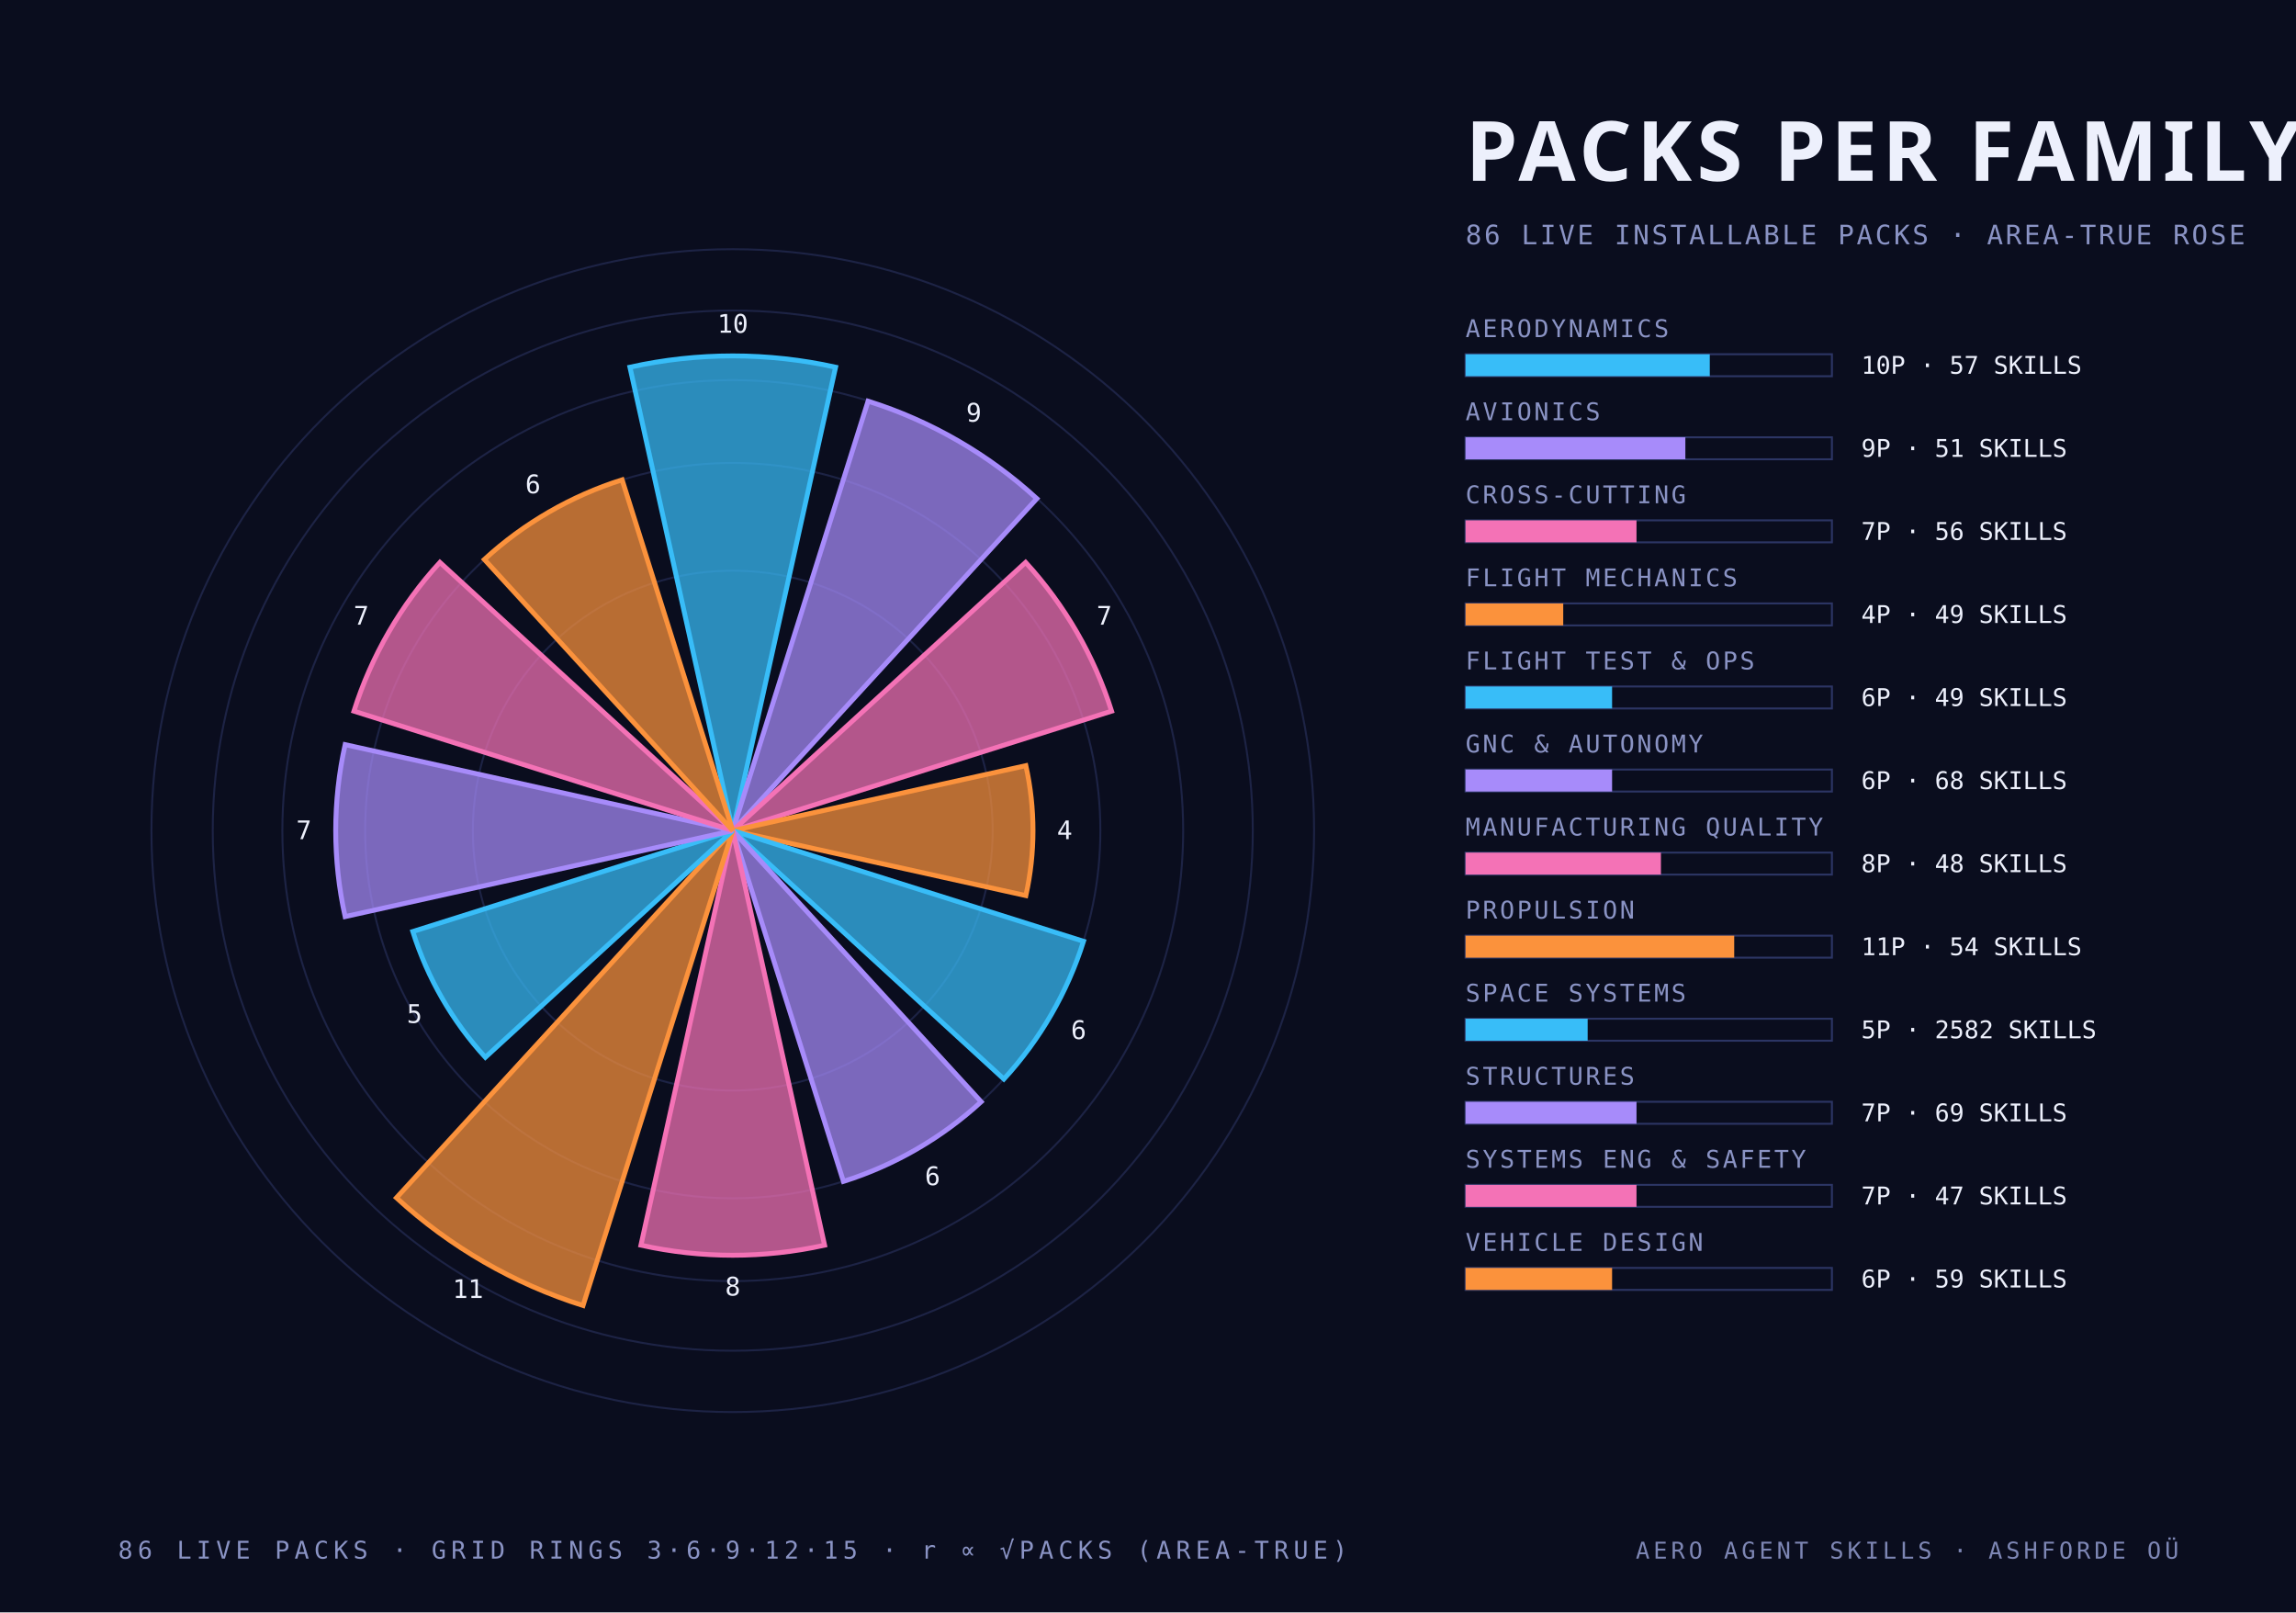
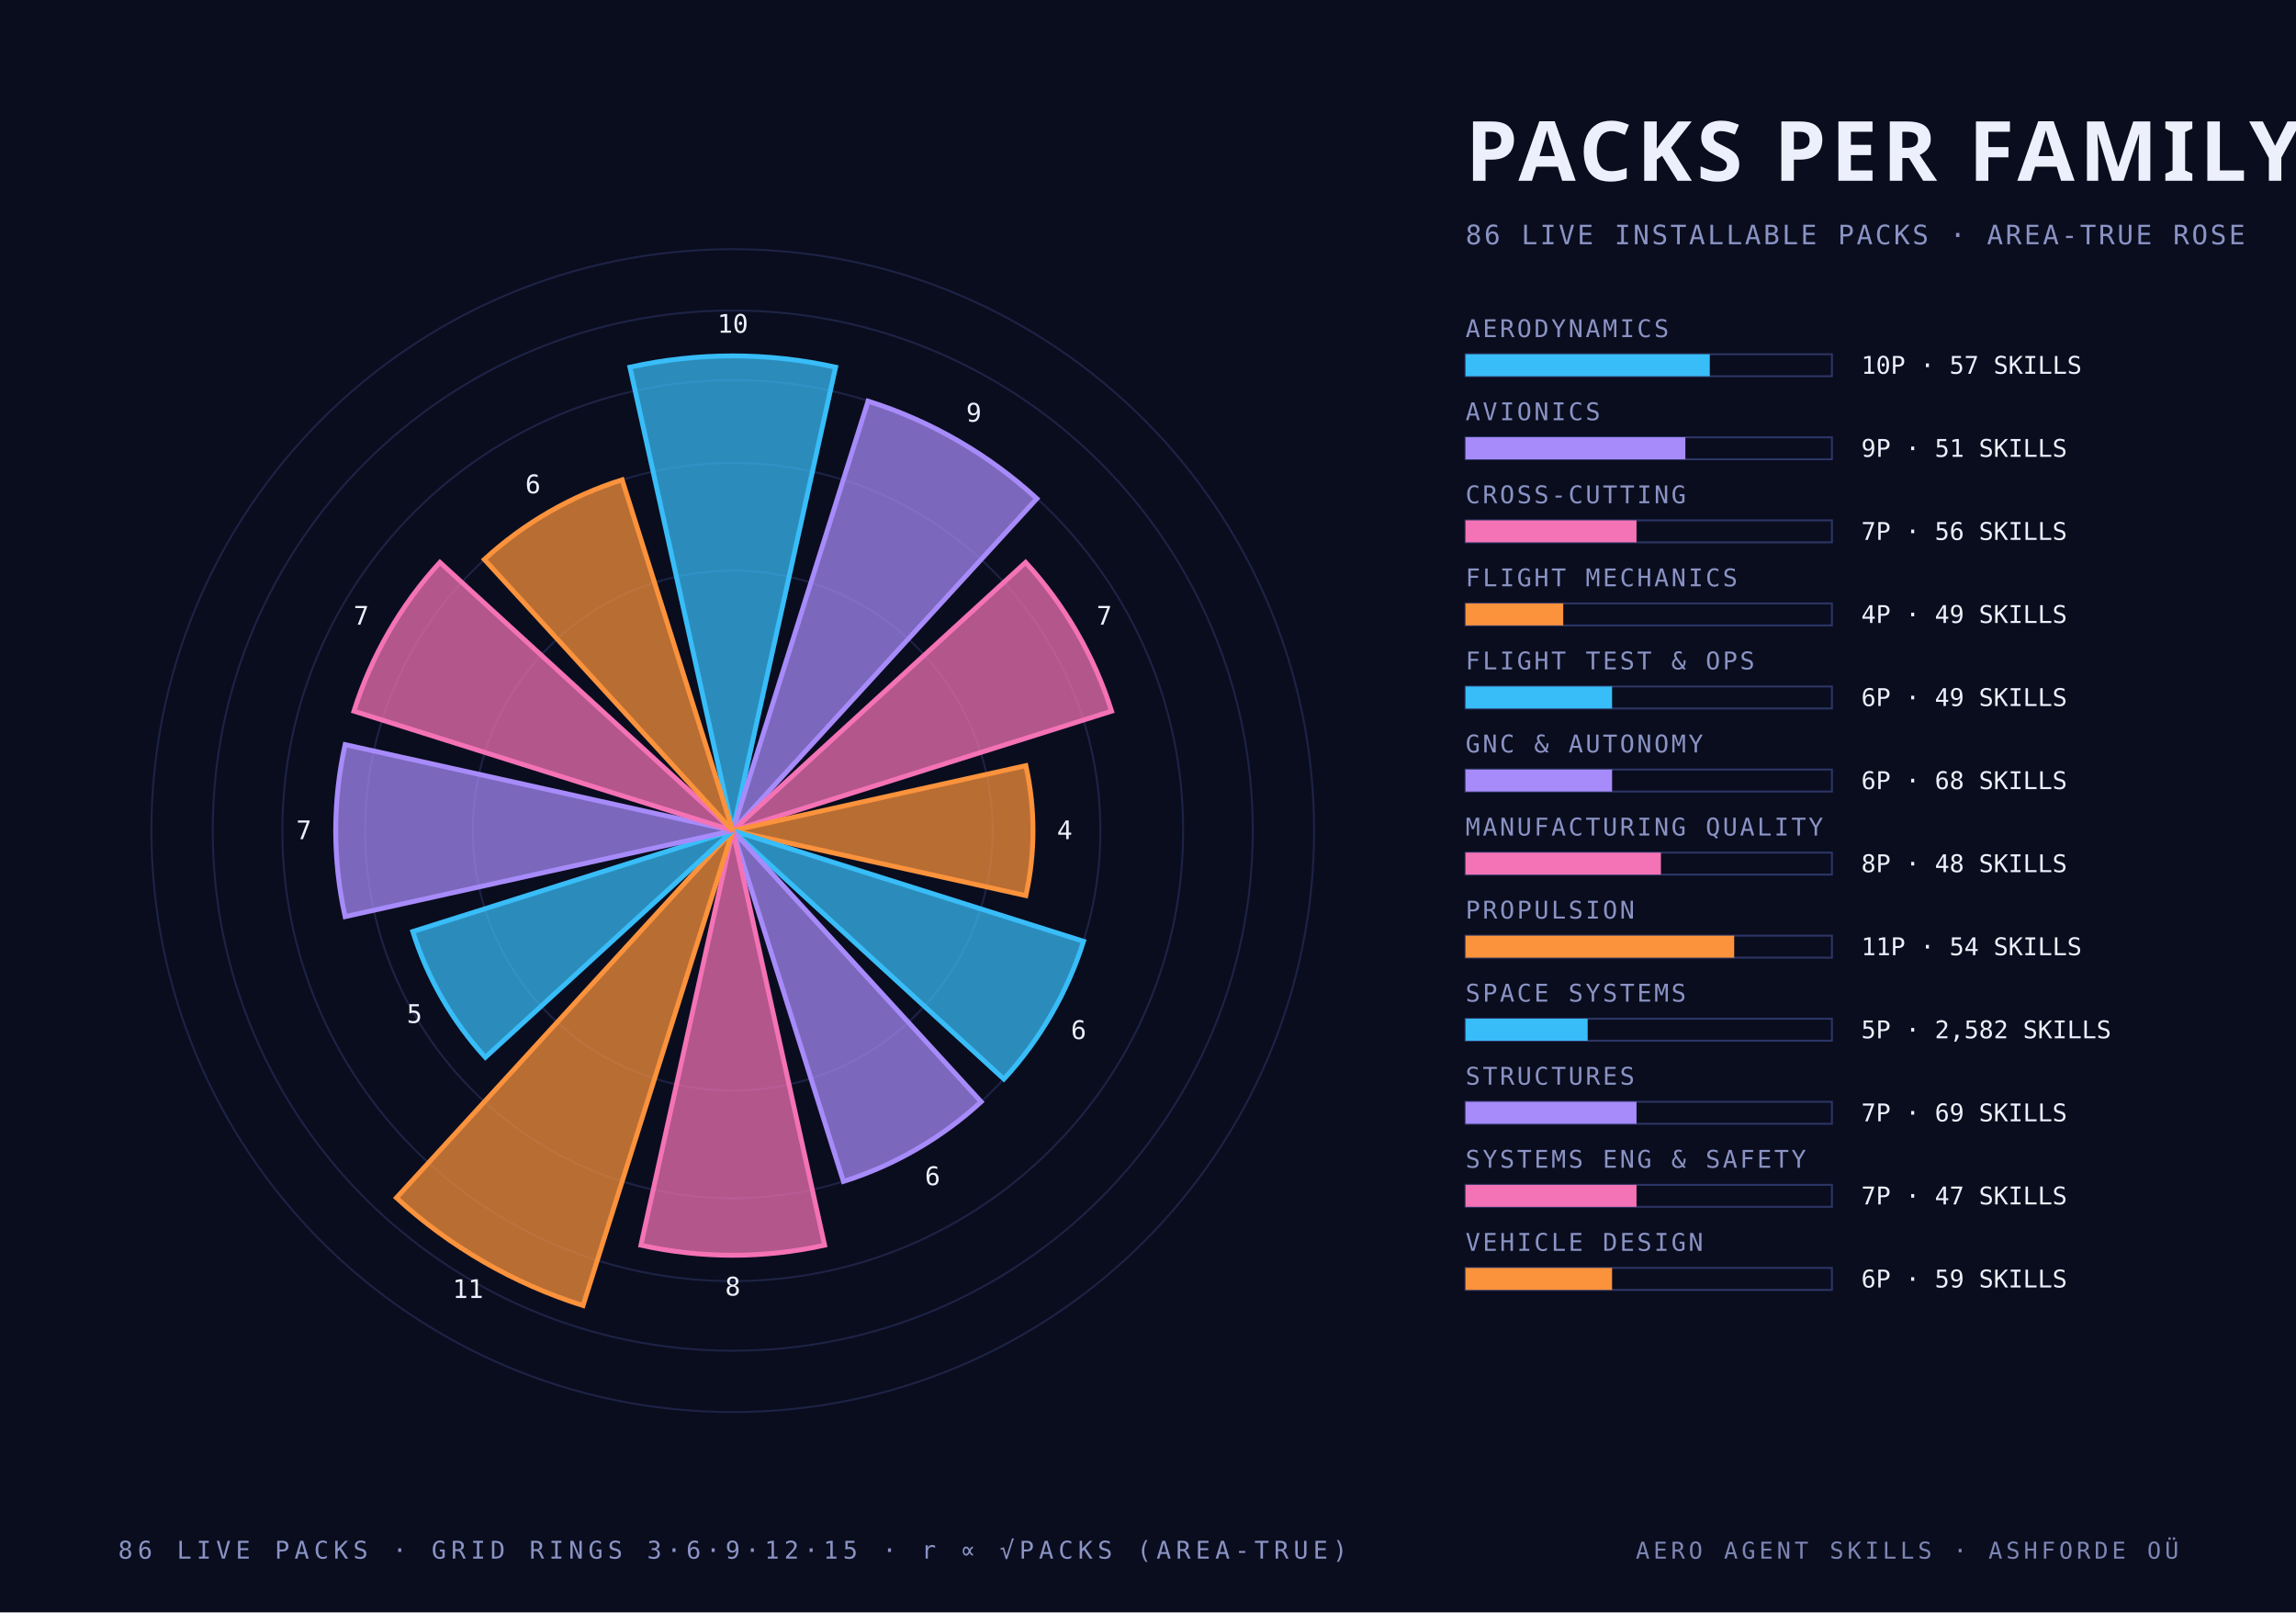
<svg xmlns="http://www.w3.org/2000/svg" width="940" height="660" viewBox="0 0 940 660">
  <style>
    .mono { font-family: "JetBrains Mono", "IBM Plex Mono", "Menlo", monospace; }
    .cond { font-family: "Barlow Condensed", "DIN Condensed", "Arial Narrow", sans-serif; font-weight: 700; text-transform: uppercase; }
    .serif { font-family: "Instrument Serif", Georgia, serif; font-style: italic; }
  </style>
  <rect width="940" height="660" fill="#0a0d1e" />
  <circle cx="300" cy="340" r="106.4" fill="none" stroke="#2c3564" stroke-width="0.8" stroke-opacity="0.55" />
  <circle cx="300" cy="340" r="150.5" fill="none" stroke="#2c3564" stroke-width="0.8" stroke-opacity="0.55" />
  <circle cx="300" cy="340" r="184.4" fill="none" stroke="#2c3564" stroke-width="0.8" stroke-opacity="0.55" />
  <circle cx="300" cy="340" r="212.9" fill="none" stroke="#2c3564" stroke-width="0.8" stroke-opacity="0.55" />
  <circle cx="300" cy="340" r="238.0" fill="none" stroke="#2c3564" stroke-width="0.8" stroke-opacity="0.55" />
  <path d="M 300 340 L 257.9 150.3 A 194.3 194.3 0 0 1 342.1 150.3 Z" fill="#38bdf8" fill-opacity="0.72" stroke="#38bdf8" stroke-width="2" />
  <text class="mono" x="300.0" y="136.2" text-anchor="middle" font-size="10.5" fill="#edf0fc">10</text>
  <path d="M 300 340 L 355.4 164.2 A 184.4 184.4 0 0 1 424.5 204.1 Z" fill="#a78bfa" fill-opacity="0.72" stroke="#a78bfa" stroke-width="2" />
  <text class="mono" x="398.7" y="172.6" text-anchor="middle" font-size="10.5" fill="#edf0fc">9</text>
  <path d="M 300 340 L 419.9 230.2 A 162.6 162.6 0 0 1 455.1 291.1 Z" fill="#f472b6" fill-opacity="0.72" stroke="#f472b6" stroke-width="2" />
  <text class="mono" x="452.1" y="255.7" text-anchor="middle" font-size="10.5" fill="#edf0fc">7</text>
  <path d="M 300 340 L 420.0 313.4 A 122.9 122.9 0 0 1 420.0 366.6 Z" fill="#fb923c" fill-opacity="0.72" stroke="#fb923c" stroke-width="2" />
  <text class="mono" x="435.9" y="343.5" text-anchor="middle" font-size="10.5" fill="#edf0fc">4</text>
  <path d="M 300 340 L 443.6 385.3 A 150.5 150.5 0 0 1 411.0 441.7 Z" fill="#38bdf8" fill-opacity="0.72" stroke="#38bdf8" stroke-width="2" />
  <text class="mono" x="441.6" y="425.3" text-anchor="middle" font-size="10.5" fill="#edf0fc">6</text>
  <path d="M 300 340 L 401.7 451.0 A 150.5 150.5 0 0 1 345.3 483.6 Z" fill="#a78bfa" fill-opacity="0.72" stroke="#a78bfa" stroke-width="2" />
  <text class="mono" x="381.8" y="485.1" text-anchor="middle" font-size="10.5" fill="#edf0fc">6</text>
  <path d="M 300 340 L 337.6 509.7 A 173.8 173.8 0 0 1 262.4 509.7 Z" fill="#f472b6" fill-opacity="0.72" stroke="#f472b6" stroke-width="2" />
  <text class="mono" x="300.0" y="530.3" text-anchor="middle" font-size="10.5" fill="#edf0fc">8</text>
  <path d="M 300 340 L 238.7 534.4 A 203.8 203.8 0 0 1 162.3 490.3 Z" fill="#fb923c" fill-opacity="0.72" stroke="#fb923c" stroke-width="2" />
  <text class="mono" x="191.6" y="531.3" text-anchor="middle" font-size="10.5" fill="#edf0fc">11</text>
  <path d="M 300 340 L 198.7 432.8 A 137.4 137.4 0 0 1 169.0 381.3 Z" fill="#38bdf8" fill-opacity="0.72" stroke="#38bdf8" stroke-width="2" />
  <text class="mono" x="169.7" y="418.7" text-anchor="middle" font-size="10.5" fill="#edf0fc">5</text>
  <path d="M 300 340 L 141.3 375.2 A 162.6 162.6 0 0 1 141.3 304.8 Z" fill="#a78bfa" fill-opacity="0.72" stroke="#a78bfa" stroke-width="2" />
  <text class="mono" x="124.4" y="343.5" text-anchor="middle" font-size="10.5" fill="#edf0fc">7</text>
  <path d="M 300 340 L 144.9 291.1 A 162.6 162.6 0 0 1 180.1 230.2 Z" fill="#f472b6" fill-opacity="0.72" stroke="#f472b6" stroke-width="2" />
  <text class="mono" x="147.9" y="255.7" text-anchor="middle" font-size="10.5" fill="#edf0fc">7</text>
  <path d="M 300 340 L 198.3 229.0 A 150.5 150.5 0 0 1 254.7 196.4 Z" fill="#fb923c" fill-opacity="0.72" stroke="#fb923c" stroke-width="2" />
  <text class="mono" x="218.2" y="201.9" text-anchor="middle" font-size="10.5" fill="#edf0fc">6</text>
  <text class="cond" x="600.0" y="74.0" text-anchor="start" font-size="34" fill="#edf0fc" letter-spacing="2">PACKS PER FAMILY</text>
  <text class="mono" x="600.0" y="100.0" text-anchor="start" font-size="11" fill="#8a93c4" letter-spacing="1">86 LIVE INSTALLABLE PACKS · AREA-TRUE ROSE</text>
  <text class="mono" x="600.0" y="138.0" text-anchor="start" font-size="10" fill="#8a93c4" letter-spacing="1">AERODYNAMICS</text>
  <rect x="600" y="145" width="150" height="9" fill="none" stroke="#2c3564" stroke-width="0.8" />
  <rect x="600" y="145" width="100.0" height="9" fill="#38bdf8" />
  <text class="mono" x="762.0" y="153.0" text-anchor="start" font-size="10" fill="#edf0fc">10P · 57 SKILLS</text>
  <text class="mono" x="600.0" y="172.0" text-anchor="start" font-size="10" fill="#8a93c4" letter-spacing="1">AVIONICS</text>
  <rect x="600" y="179" width="150" height="9" fill="none" stroke="#2c3564" stroke-width="0.8" />
  <rect x="600" y="179" width="90.0" height="9" fill="#a78bfa" />
  <text class="mono" x="762.0" y="187.0" text-anchor="start" font-size="10" fill="#edf0fc">9P · 51 SKILLS</text>
  <text class="mono" x="600.0" y="206.0" text-anchor="start" font-size="10" fill="#8a93c4" letter-spacing="1">CROSS-CUTTING</text>
  <rect x="600" y="213" width="150" height="9" fill="none" stroke="#2c3564" stroke-width="0.8" />
  <rect x="600" y="213" width="70.0" height="9" fill="#f472b6" />
  <text class="mono" x="762.0" y="221.0" text-anchor="start" font-size="10" fill="#edf0fc">7P · 56 SKILLS</text>
  <text class="mono" x="600.0" y="240.0" text-anchor="start" font-size="10" fill="#8a93c4" letter-spacing="1">FLIGHT MECHANICS</text>
  <rect x="600" y="247" width="150" height="9" fill="none" stroke="#2c3564" stroke-width="0.8" />
  <rect x="600" y="247" width="40.0" height="9" fill="#fb923c" />
  <text class="mono" x="762.0" y="255.0" text-anchor="start" font-size="10" fill="#edf0fc">4P · 49 SKILLS</text>
  <text class="mono" x="600.0" y="274.0" text-anchor="start" font-size="10" fill="#8a93c4" letter-spacing="1">FLIGHT TEST &amp; OPS</text>
  <rect x="600" y="281" width="150" height="9" fill="none" stroke="#2c3564" stroke-width="0.8" />
  <rect x="600" y="281" width="60.0" height="9" fill="#38bdf8" />
  <text class="mono" x="762.0" y="289.0" text-anchor="start" font-size="10" fill="#edf0fc">6P · 49 SKILLS</text>
  <text class="mono" x="600.0" y="308.0" text-anchor="start" font-size="10" fill="#8a93c4" letter-spacing="1">GNC &amp; AUTONOMY</text>
  <rect x="600" y="315" width="150" height="9" fill="none" stroke="#2c3564" stroke-width="0.8" />
  <rect x="600" y="315" width="60.0" height="9" fill="#a78bfa" />
  <text class="mono" x="762.0" y="323.0" text-anchor="start" font-size="10" fill="#edf0fc">6P · 68 SKILLS</text>
  <text class="mono" x="600.0" y="342.0" text-anchor="start" font-size="10" fill="#8a93c4" letter-spacing="1">MANUFACTURING QUALITY</text>
  <rect x="600" y="349" width="150" height="9" fill="none" stroke="#2c3564" stroke-width="0.8" />
  <rect x="600" y="349" width="80.0" height="9" fill="#f472b6" />
  <text class="mono" x="762.0" y="357.0" text-anchor="start" font-size="10" fill="#edf0fc">8P · 48 SKILLS</text>
  <text class="mono" x="600.0" y="376.0" text-anchor="start" font-size="10" fill="#8a93c4" letter-spacing="1">PROPULSION</text>
  <rect x="600" y="383" width="150" height="9" fill="none" stroke="#2c3564" stroke-width="0.8" />
  <rect x="600" y="383" width="110.0" height="9" fill="#fb923c" />
  <text class="mono" x="762.0" y="391.0" text-anchor="start" font-size="10" fill="#edf0fc">11P · 54 SKILLS</text>
  <text class="mono" x="600.0" y="410.0" text-anchor="start" font-size="10" fill="#8a93c4" letter-spacing="1">SPACE SYSTEMS</text>
  <rect x="600" y="417" width="150" height="9" fill="none" stroke="#2c3564" stroke-width="0.8" />
  <rect x="600" y="417" width="50.0" height="9" fill="#38bdf8" />
-   <text class="mono" x="762.0" y="425.0" text-anchor="start" font-size="10" fill="#edf0fc">5P · 2582 SKILLS</text>
+   <text class="mono" x="762.0" y="425.0" text-anchor="start" font-size="10" fill="#edf0fc">5P · 2,582 SKILLS</text>
  <text class="mono" x="600.0" y="444.0" text-anchor="start" font-size="10" fill="#8a93c4" letter-spacing="1">STRUCTURES</text>
  <rect x="600" y="451" width="150" height="9" fill="none" stroke="#2c3564" stroke-width="0.8" />
  <rect x="600" y="451" width="70.0" height="9" fill="#a78bfa" />
  <text class="mono" x="762.0" y="459.0" text-anchor="start" font-size="10" fill="#edf0fc">7P · 69 SKILLS</text>
  <text class="mono" x="600.0" y="478.0" text-anchor="start" font-size="10" fill="#8a93c4" letter-spacing="1">SYSTEMS ENG &amp; SAFETY</text>
  <rect x="600" y="485" width="150" height="9" fill="none" stroke="#2c3564" stroke-width="0.8" />
  <rect x="600" y="485" width="70.0" height="9" fill="#f472b6" />
  <text class="mono" x="762.0" y="493.0" text-anchor="start" font-size="10" fill="#edf0fc">7P · 47 SKILLS</text>
  <text class="mono" x="600.0" y="512.0" text-anchor="start" font-size="10" fill="#8a93c4" letter-spacing="1">VEHICLE DESIGN</text>
  <rect x="600" y="519" width="150" height="9" fill="none" stroke="#2c3564" stroke-width="0.8" />
  <rect x="600" y="519" width="60.0" height="9" fill="#fb923c" />
  <text class="mono" x="762.0" y="527.0" text-anchor="start" font-size="10" fill="#edf0fc">6P · 59 SKILLS</text>
  <text class="mono" x="300.0" y="638.0" text-anchor="middle" font-size="10" fill="#8a93c4" letter-spacing="2">86 LIVE PACKS · GRID RINGS 3·6·9·12·15 · r ∝ √PACKS (AREA-TRUE)</text>
  <text class="mono" x="892.0" y="638.0" text-anchor="end" font-size="9.5" fill="#8a93c4" letter-spacing="1.5" opacity="0.9">AERO AGENT SKILLS · ASHFORDE OÜ</text>
</svg>
